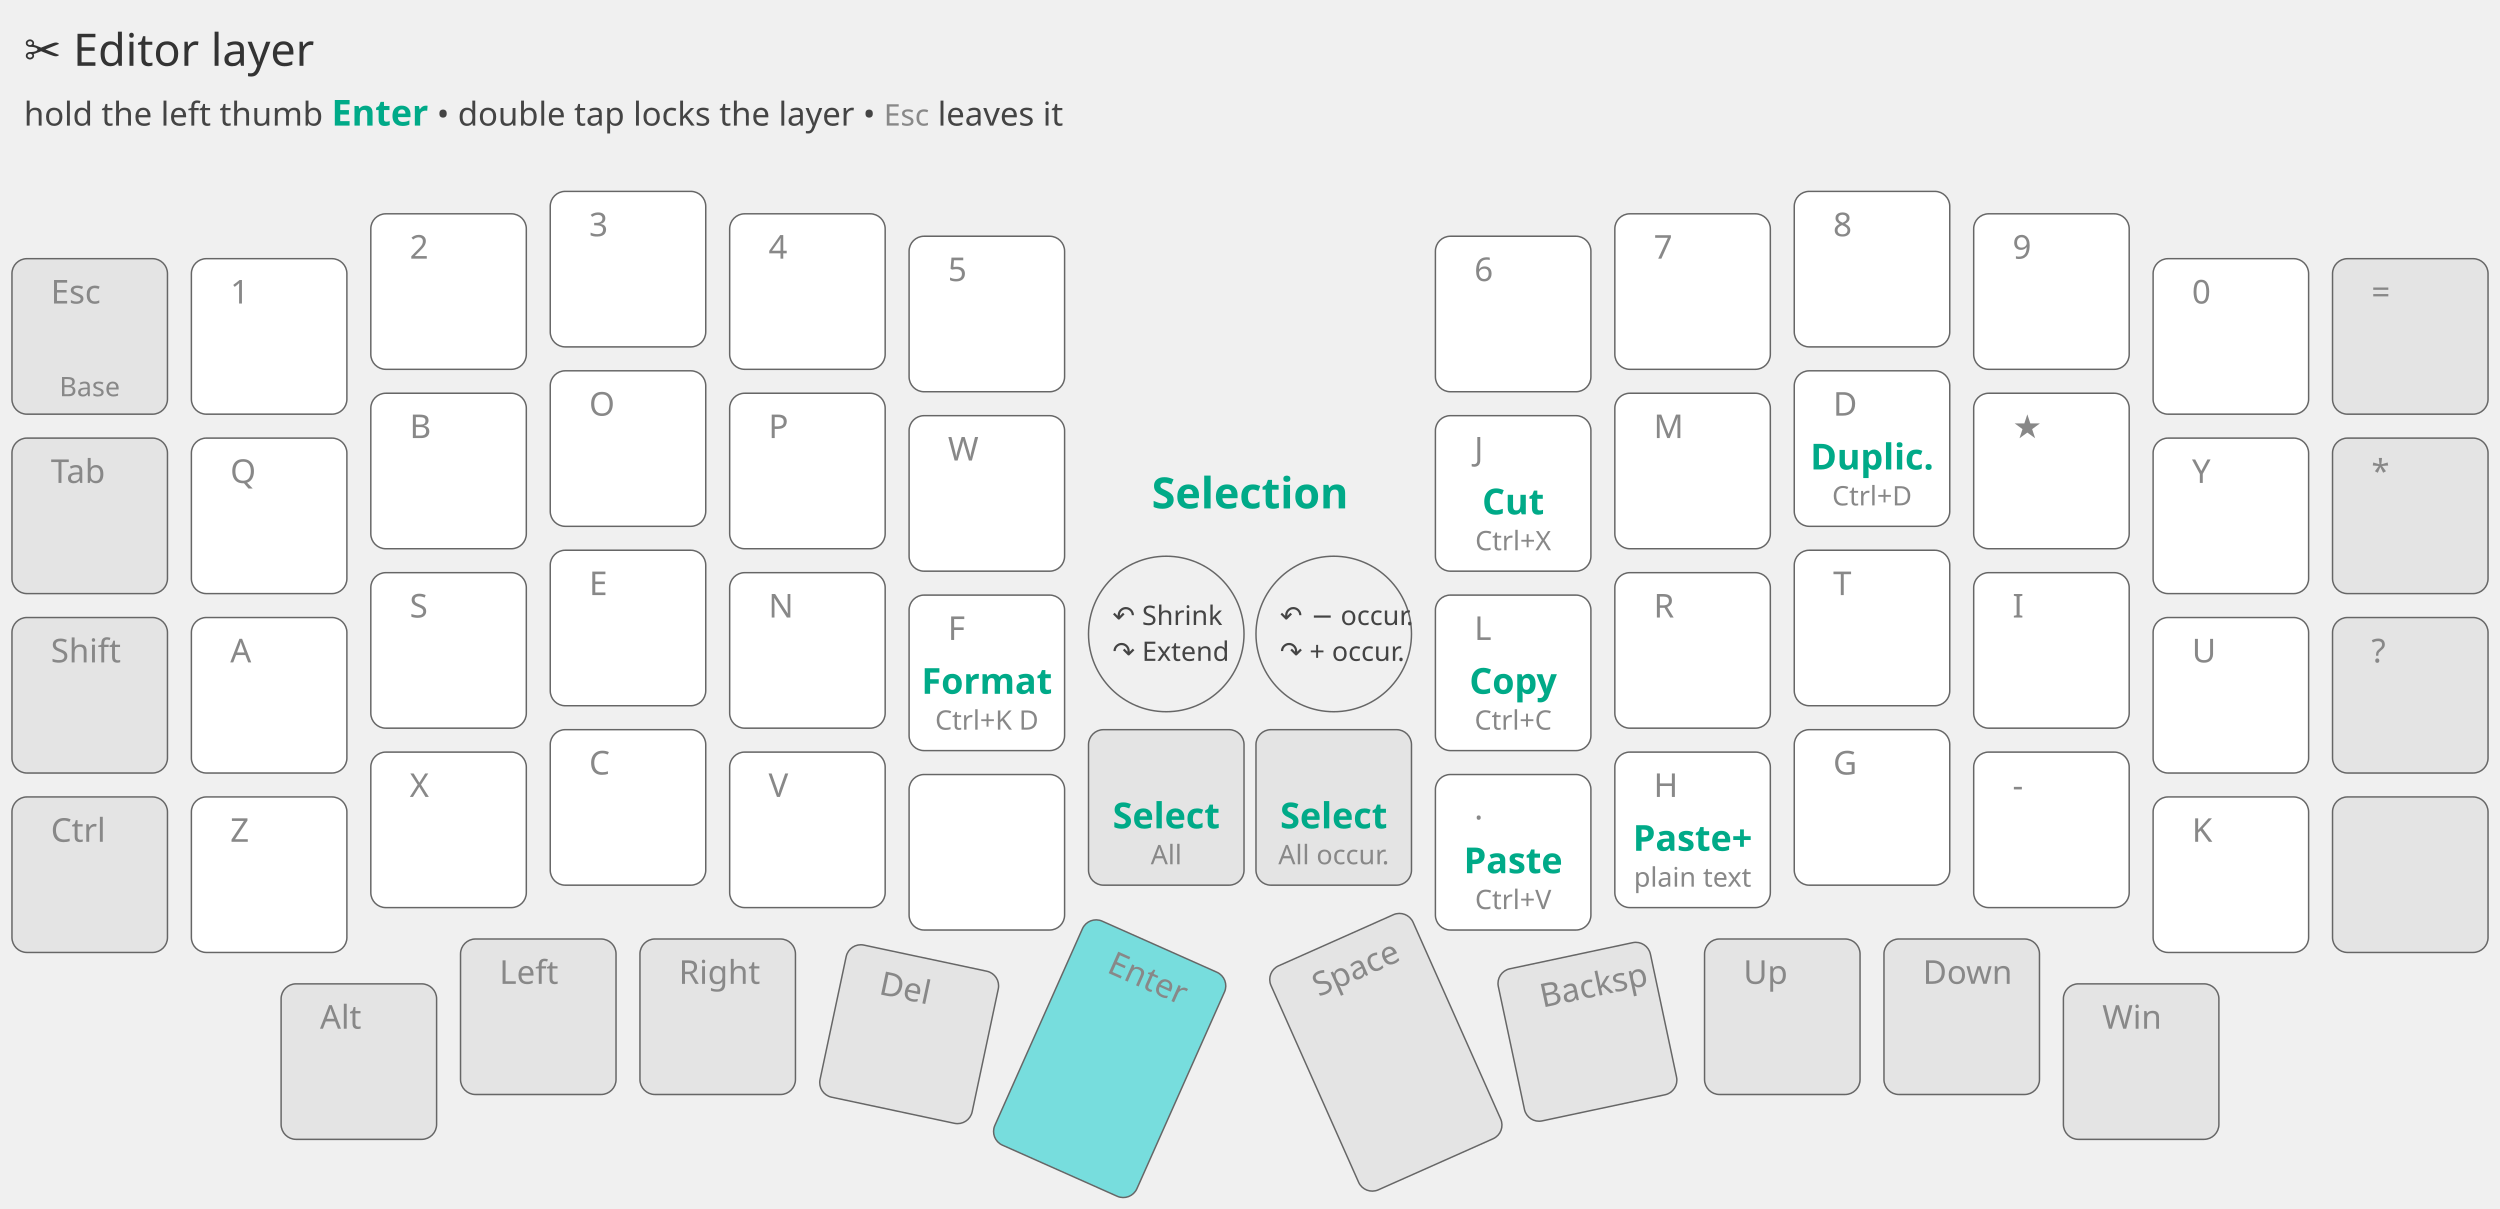
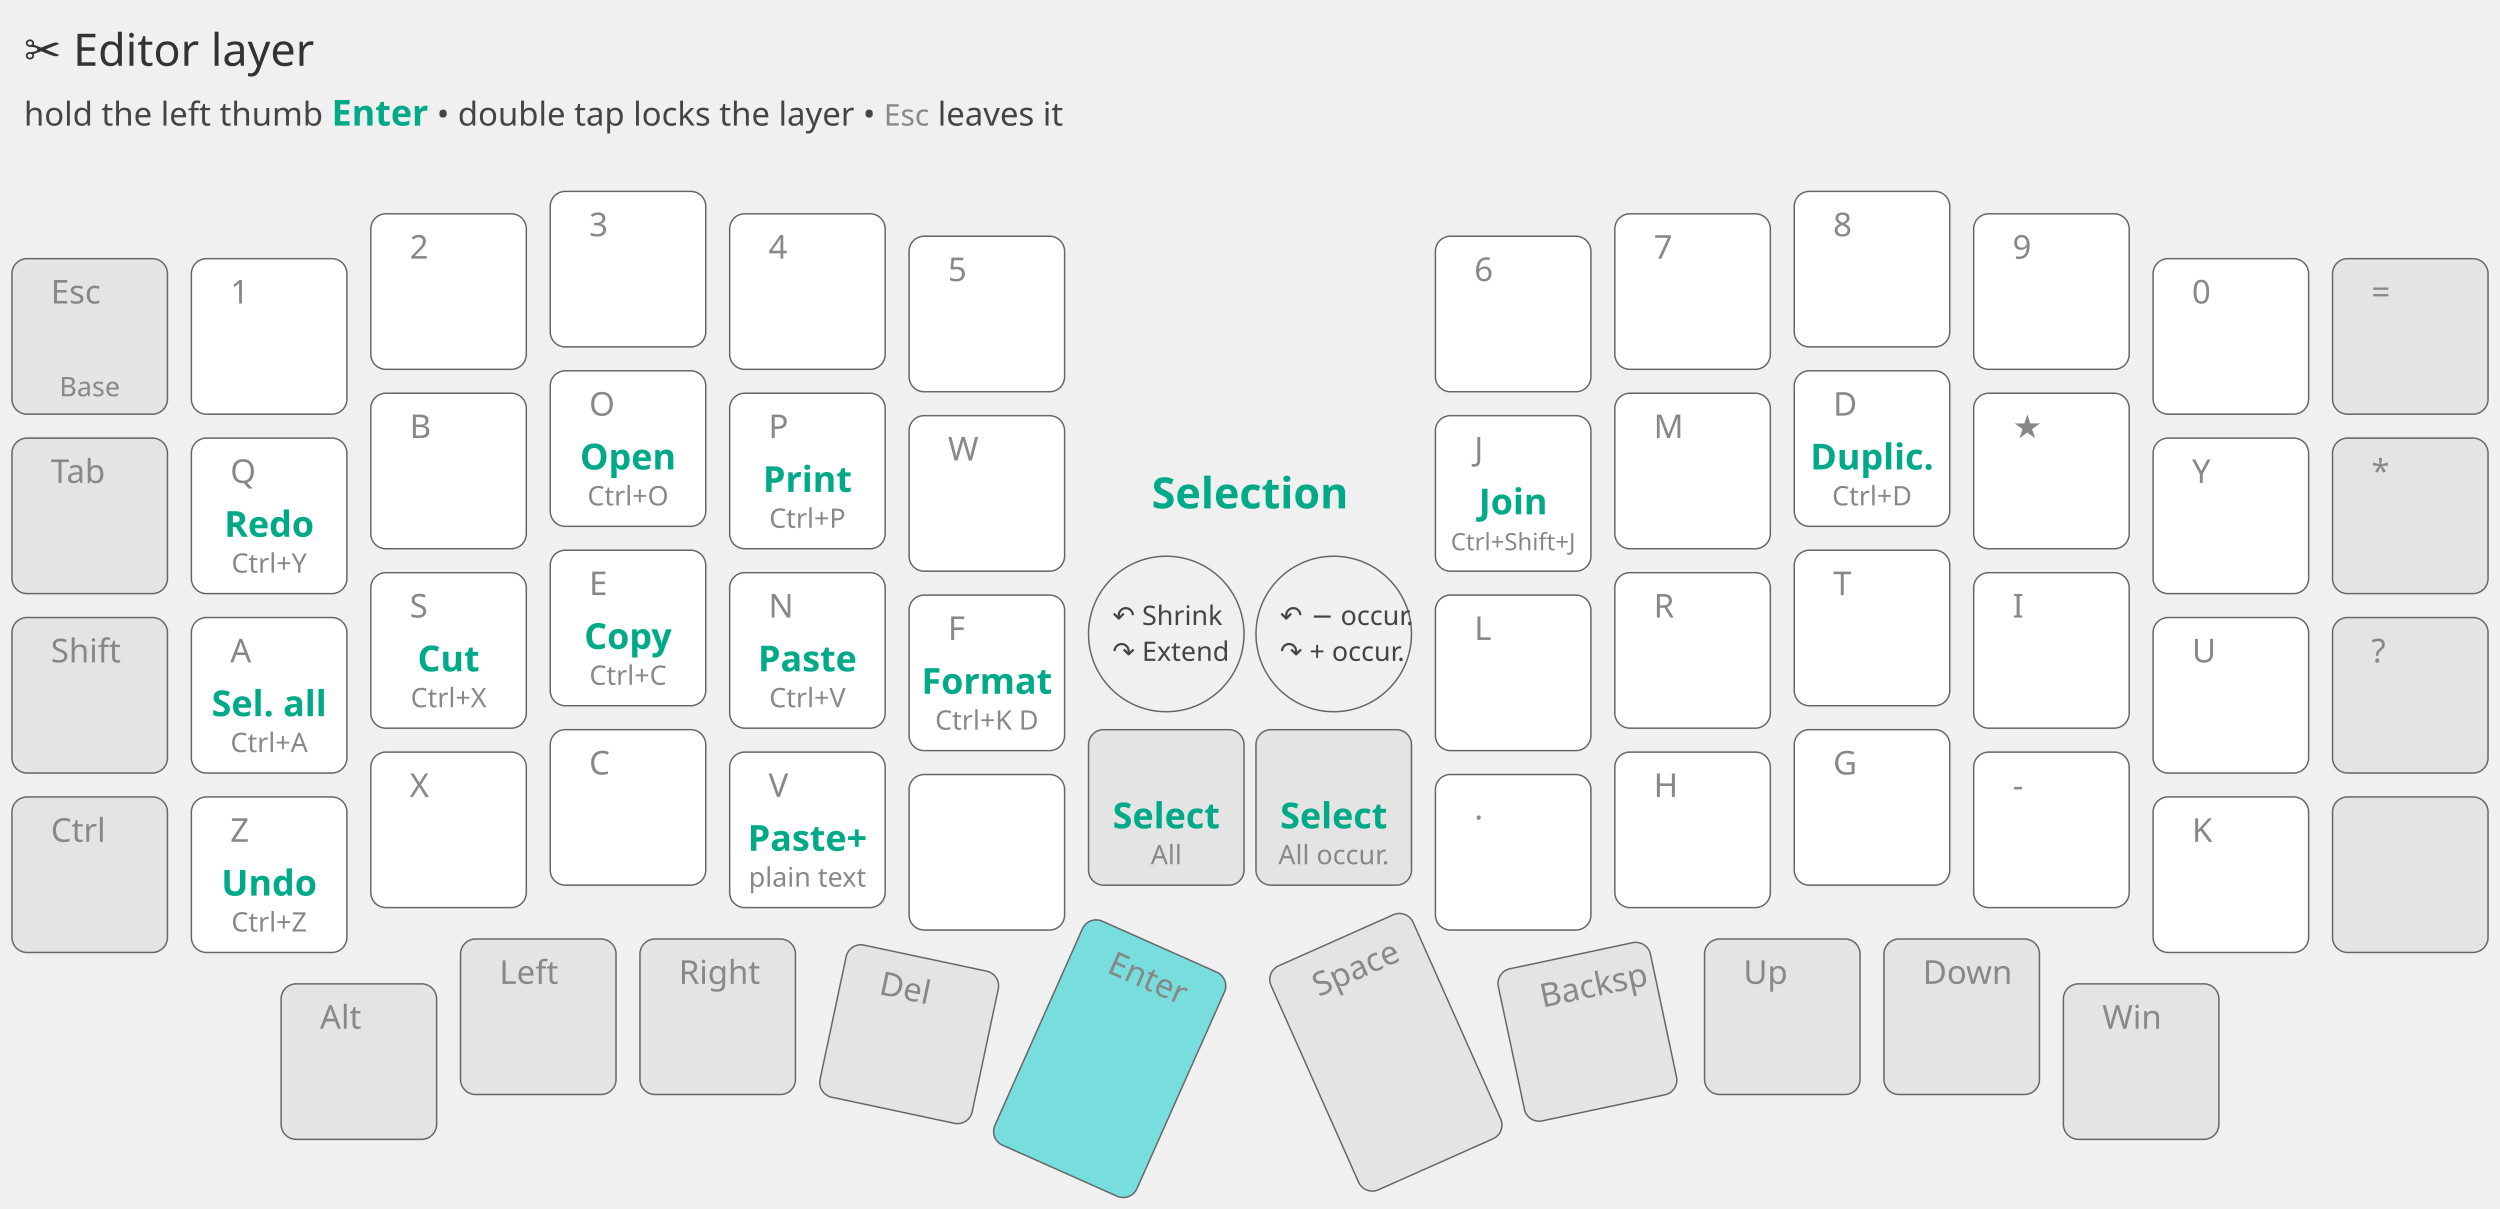
<svg xmlns="http://www.w3.org/2000/svg" viewBox="0 0 836 404">
  <style>
    :root { color-scheme: light dark; }
    rect, path, circle { fill: #fff; stroke: #666; stroke-width: .5px; }
    text { fill: #444; font: normal 18px sans-serif; text-anchor: middle; }

    .level1  { font-size: 18px; }
    .level2  { font-size: 12px; fill: #888; }
    .letter  { font-size: 16px; }
    .pair    { font-size: 16px; font-weight: bold; }
    .accent  { font-size: 13px; fill: #2a7; }
    .accent2 { font-size: 12px; fill: #6b6; }
    .sym     { font-size: 10px; fill: #7370a9; text-anchor: start; }
    .nav     { font-size: 10px; fill: #e83; text-anchor: end; }
    .cap     { font-size: 12px; }
    .capTL   { font-size: 11px; text-anchor: start; }
    .accent.word { font-size: 10px; }
    .exit    { font-size: 10px; fill: #888; }
    .ghost   { font-size: 11px; fill: #888; text-anchor: start; }
    .act     { font-size: 12px; fill: #0a8; font-weight: bold; }   /* what the key does */
    .chord   { font-size: 9px; fill: #888; }                       /* the shortcut it sends */
+     .chord.long { font-size: 8px; }                              /* when it does not fit */
    .deadKey { fill: #e33; }
    .big     { font-size: 22px; }
    .specialKey rect { fill: #e4e4e4; }
    .title   { font-size: 15px; text-anchor: start; fill: #333; }
    .legend  { font-size: 11px; text-anchor: start; }
    .legend tspan { text-anchor: start; }
    .encTitle { font-size: 12px; }
    .encText  { font-size: 9px; text-anchor: start; }
    .encoder circle { fill: #f0f0f0; }

    #left  { transform: translate(  4px, 124px); }
    #right { transform: translate(480px, 124px); }

    /* column stagger */
    .col_L { transform: translate(  0px, 22.5px); }
    .col_1 { transform: translate( 60px, 22.5px); }
    .col_2 { transform: translate(120px,  7.5px); }
    .col_3 { transform: translate(180px,  0.0px); }
    .col_4 { transform: translate(240px,  7.5px); }
    .col_5 { transform: translate(300px, 15.0px); }
    .ext_L { transform: translate(360px, 120.0px); }

    .col_6 { transform: translate(  0px, 15.0px); }
    .col_7 { transform: translate( 60px,  7.5px); }
    .col_8 { transform: translate(120px,  0.0px); }
    .col_9 { transform: translate(180px,  7.5px); }
    .col_0 { transform: translate(240px, 22.5px); }
    .col_R { transform: translate(300px, 22.5px); }
    .ext_R { transform: translate(-60px, 120.0px); }

    /* thumb clusters, positioned with magic numbers */
    .thb_1 { transform: translate( 90px, 205px); }
    .thb_2 { transform: translate(150px, 190px); }
    .thb_3 { transform: translate(210px, 190px); }
    .thb_4 { transform: translate(280px, 191px); }
    .thb_5 { transform: translate(360px, 182px); }
    .thb_4 g { transform: rotate(12deg); }
    .thb_5 g { transform: rotate(24deg); }

    .thb_0 { transform: translate(210px, 205px); }
    .thb_9 { transform: translate(150px, 190px); }
    .thb_8 { transform: translate( 90px, 190px); }
    .thb_7 { transform: translate( 20px, 201px); }
    .thb_6 { transform: translate(-57px, 201px); }
    .thb_7 g { transform: rotate(-12deg); }
    .thb_6 g { transform: rotate(-24deg); }

    /* the two layer keys carry the colour of the layer they reach */
    #sym rect { fill: #99f; }
    #nav rect { fill: #e83; }
    #dk  rect { fill: #f99; }
    #edit rect { fill: #7dd; }

    @media (prefers-color-scheme: dark) {
      rect, path, circle { fill: #444; }
      text             { fill: #bbb; }
      .specialKey rect { fill: #333; }
      .encoder circle  { fill: #3a3a3a; }
      .level2          { fill: #888; }
      .accent          { fill: #6b6; }
      .accent2         { fill: #4a4; }
      .ghost           { fill: #999; }
      .title           { fill: #ccc; }
      .exit            { fill: #999; }
      #sym rect        { fill: #77d; }
      #nav rect        { fill: #c72; }
      #dk  rect        { fill: #b44; }
      #edit rect       { fill: #277; }
      .act             { fill: #5cc; }
      .chord           { fill: #999; }
      #sym text, #nav text, #dk text, #edit text { fill: #fff; }
    }
  </style>
  <text x="8" y="22" class="title">✂️ Editor layer</text>
  <text x="8" y="42" class="legend">hold the left thumb <tspan class="act">Enter</tspan> • double tap locks the layer • <tspan class="exit">Esc</tspan> leaves it</text>
  <g class="encoder">
    <text x="418" y="170" class="encTitle">
      <tspan class="act" style="text-anchor: middle; font-size: larger">Selection</tspan>
    </text>
    <circle cx="390" cy="212" r="26" />
    <text x="372" y="209" class="encText">↶ Shrink</text>
    <text x="372" y="221" class="encText">↷ Extend</text>
    <circle cx="446" cy="212" r="26" />
    <text x="428" y="209" class="encText">↶ − occur.</text>
    <text x="428" y="221" class="encText">↷ + occur.</text>
  </g>
  <g id="left">
    <g class="col_L specialKey">
      <g transform="translate(0 -60)">
        <rect width="52" height="52" rx="5" ry="5" />
        <text x="13" y="15" class="ghost">Esc</text>
        <text x="26" y="46" class="chord">Base</text>
      </g>
      <g transform="translate(0 0)">
        <rect width="52" height="52" rx="5" ry="5" />
        <text x="13" y="15" class="ghost">Tab</text>
      </g>
      <g transform="translate(0 60)">
        <rect width="52" height="52" rx="5" ry="5" />
        <text x="13" y="15" class="ghost">Shift</text>
      </g>
      <g transform="translate(0 120)">
        <rect width="52" height="52" rx="5" ry="5" />
        <text x="13" y="15" class="ghost">Ctrl</text>
      </g>
    </g>
    <g class="col_1">
      <g transform="translate(0 -60)">
        <rect width="52" height="52" rx="5" ry="5" />
        <text x="13" y="15" class="ghost">1</text>
      </g>
      <g transform="translate(0 0)">
        <rect width="52" height="52" rx="5" ry="5" />
        <text x="13" y="15" class="ghost">Q</text>
+         <text x="26" y="33" class="act">Redo</text>
+         <text x="26" y="45" class="chord">Ctrl+Y</text>
      </g>
      <g transform="translate(0 60)">
        <rect width="52" height="52" rx="5" ry="5" />
        <text x="13" y="15" class="ghost">A</text>
+         <text x="26" y="33" class="act">Sel. all</text>
+         <text x="26" y="45" class="chord">Ctrl+A</text>
      </g>
      <g transform="translate(0 120)">
        <rect width="52" height="52" rx="5" ry="5" />
        <text x="13" y="15" class="ghost">Z</text>
+         <text x="26" y="33" class="act">Undo</text>
+         <text x="26" y="45" class="chord">Ctrl+Z</text>
      </g>
    </g>
    <g class="col_2">
      <g transform="translate(0 -60)">
        <rect width="52" height="52" rx="5" ry="5" />
        <text x="13" y="15" class="ghost">2</text>
      </g>
      <g transform="translate(0 0)">
        <rect width="52" height="52" rx="5" ry="5" />
        <text x="13" y="15" class="ghost">B</text>
      </g>
      <g transform="translate(0 60)">
        <rect width="52" height="52" rx="5" ry="5" />
        <text x="13" y="15" class="ghost">S</text>
+         <text x="26" y="33" class="act">Cut</text>
+         <text x="26" y="45" class="chord">Ctrl+X</text>
      </g>
      <g transform="translate(0 120)">
        <rect width="52" height="52" rx="5" ry="5" />
        <text x="13" y="15" class="ghost">X</text>
      </g>
    </g>
    <g class="col_3">
      <g transform="translate(0 -60)">
        <rect width="52" height="52" rx="5" ry="5" />
        <text x="13" y="15" class="ghost">3</text>
      </g>
      <g transform="translate(0 0)">
        <rect width="52" height="52" rx="5" ry="5" />
        <text x="13" y="15" class="ghost">O</text>
+         <text x="26" y="33" class="act">Open</text>
+         <text x="26" y="45" class="chord">Ctrl+O</text>
      </g>
      <g transform="translate(0 60)">
        <rect width="52" height="52" rx="5" ry="5" />
        <text x="13" y="15" class="ghost">E</text>
+         <text x="26" y="33" class="act">Copy</text>
+         <text x="26" y="45" class="chord">Ctrl+C</text>
      </g>
      <g transform="translate(0 120)">
        <rect width="52" height="52" rx="5" ry="5" />
        <text x="13" y="15" class="ghost">C</text>
      </g>
    </g>
    <g class="col_4">
      <g transform="translate(0 -60)">
        <rect width="52" height="52" rx="5" ry="5" />
        <text x="13" y="15" class="ghost">4</text>
      </g>
      <g transform="translate(0 0)">
        <rect width="52" height="52" rx="5" ry="5" />
        <text x="13" y="15" class="ghost">P</text>
+         <text x="26" y="33" class="act">Print</text>
+         <text x="26" y="45" class="chord">Ctrl+P</text>
      </g>
      <g transform="translate(0 60)">
        <rect width="52" height="52" rx="5" ry="5" />
        <text x="13" y="15" class="ghost">N</text>
+         <text x="26" y="33" class="act">Paste</text>
+         <text x="26" y="45" class="chord">Ctrl+V</text>
      </g>
      <g transform="translate(0 120)">
        <rect width="52" height="52" rx="5" ry="5" />
        <text x="13" y="15" class="ghost">V</text>
+         <text x="26" y="33" class="act">Paste+</text>
+         <text x="26" y="45" class="chord">plain text</text>
      </g>
    </g>
    <g class="col_5">
      <g transform="translate(0 -60)">
        <rect width="52" height="52" rx="5" ry="5" />
        <text x="13" y="15" class="ghost">5</text>
      </g>
      <g transform="translate(0 0)">
        <rect width="52" height="52" rx="5" ry="5" />
        <text x="13" y="15" class="ghost">W</text>
      </g>
      <g transform="translate(0 60)">
        <rect width="52" height="52" rx="5" ry="5" />
        <text x="13" y="15" class="ghost">F</text>
        <text x="26" y="33" class="act">Format</text>
        <text x="26" y="45" class="chord">Ctrl+K D</text>
      </g>
      <g transform="translate(0 120)">
        <rect width="52" height="52" rx="5" ry="5" />
        <text x="13" y="15" class="ghost" />
      </g>
    </g>
    <g class="ext_L specialKey">
      <g>
        <rect width="52" height="52" rx="5" ry="5" />
        <text x="26" y="33" class="act">Select</text>
        <text x="26" y="45" class="chord">All</text>
      </g>
    </g>
    <g class="thb_5 specialKey" id="edit">
      <g>
        <rect width="52" height="82" rx="5" ry="5" />
        <text x="13" y="15" class="ghost">Enter</text>
      </g>
    </g>
    <g class="thb_4 specialKey">
      <g>
        <rect width="52" height="52" rx="5" ry="5" />
        <text x="13" y="15" class="ghost">Del</text>
      </g>
    </g>
    <g class="thb_3 specialKey">
      <g>
        <rect width="52" height="52" rx="5" ry="5" />
        <text x="13" y="15" class="ghost">Right</text>
      </g>
    </g>
    <g class="thb_2 specialKey">
      <g>
        <rect width="52" height="52" rx="5" ry="5" />
        <text x="13" y="15" class="ghost">Left</text>
      </g>
    </g>
    <g class="thb_1 specialKey">
      <g>
        <rect width="52" height="52" rx="5" ry="5" />
        <text x="13" y="15" class="ghost">Alt</text>
      </g>
    </g>
  </g>
  <g id="right">
    <g class="col_6">
      <g transform="translate(0 -60)">
        <rect width="52" height="52" rx="5" ry="5" />
        <text x="13" y="15" class="ghost">6</text>
      </g>
      <g transform="translate(0 0)">
        <rect width="52" height="52" rx="5" ry="5" />
        <text x="13" y="15" class="ghost">J</text>
-         <text x="26" y="33" class="act">Cut</text>
-         <text x="26" y="45" class="chord">Ctrl+X</text>
+         <text x="26" y="33" class="act">Join</text>
+         <text x="26" y="45" class="chord long">Ctrl+Shift+J</text>
      </g>
      <g transform="translate(0 60)">
        <rect width="52" height="52" rx="5" ry="5" />
        <text x="13" y="15" class="ghost">L</text>
-         <text x="26" y="33" class="act">Copy</text>
-         <text x="26" y="45" class="chord">Ctrl+C</text>
      </g>
      <g transform="translate(0 120)">
        <rect width="52" height="52" rx="5" ry="5" />
        <text x="13" y="15" class="ghost">.</text>
-         <text x="26" y="33" class="act">Paste</text>
-         <text x="26" y="45" class="chord">Ctrl+V</text>
      </g>
    </g>
    <g class="col_7">
      <g transform="translate(0 -60)">
        <rect width="52" height="52" rx="5" ry="5" />
        <text x="13" y="15" class="ghost">7</text>
      </g>
      <g transform="translate(0 0)">
        <rect width="52" height="52" rx="5" ry="5" />
        <text x="13" y="15" class="ghost">M</text>
      </g>
      <g transform="translate(0 60)">
        <rect width="52" height="52" rx="5" ry="5" />
        <text x="13" y="15" class="ghost">R</text>
      </g>
      <g transform="translate(0 120)">
        <rect width="52" height="52" rx="5" ry="5" />
        <text x="13" y="15" class="ghost">H</text>
-         <text x="26" y="33" class="act">Paste+</text>
-         <text x="26" y="45" class="chord">plain text</text>
      </g>
    </g>
    <g class="col_8">
      <g transform="translate(0 -60)">
        <rect width="52" height="52" rx="5" ry="5" />
        <text x="13" y="15" class="ghost">8</text>
      </g>
      <g transform="translate(0 0)">
        <rect width="52" height="52" rx="5" ry="5" />
        <text x="13" y="15" class="ghost">D</text>
        <text x="26" y="33" class="act">Duplic.</text>
        <text x="26" y="45" class="chord">Ctrl+D</text>
      </g>
      <g transform="translate(0 60)">
        <rect width="52" height="52" rx="5" ry="5" />
        <text x="13" y="15" class="ghost">T</text>
      </g>
      <g transform="translate(0 120)">
        <rect width="52" height="52" rx="5" ry="5" />
        <text x="13" y="15" class="ghost">G</text>
      </g>
    </g>
    <g class="col_9">
      <g transform="translate(0 -60)">
        <rect width="52" height="52" rx="5" ry="5" />
        <text x="13" y="15" class="ghost">9</text>
      </g>
      <g transform="translate(0 0)">
        <rect width="52" height="52" rx="5" ry="5" />
        <text x="13" y="15" class="ghost">★</text>
      </g>
      <g transform="translate(0 60)">
        <rect width="52" height="52" rx="5" ry="5" />
        <text x="13" y="15" class="ghost">I</text>
      </g>
      <g transform="translate(0 120)">
        <rect width="52" height="52" rx="5" ry="5" />
        <text x="13" y="15" class="ghost">-</text>
      </g>
    </g>
    <g class="col_0">
      <g transform="translate(0 -60)">
        <rect width="52" height="52" rx="5" ry="5" />
        <text x="13" y="15" class="ghost">0</text>
      </g>
      <g transform="translate(0 0)">
        <rect width="52" height="52" rx="5" ry="5" />
        <text x="13" y="15" class="ghost">Y</text>
      </g>
      <g transform="translate(0 60)">
        <rect width="52" height="52" rx="5" ry="5" />
        <text x="13" y="15" class="ghost">U</text>
      </g>
      <g transform="translate(0 120)">
        <rect width="52" height="52" rx="5" ry="5" />
        <text x="13" y="15" class="ghost">K</text>
      </g>
    </g>
    <g class="col_R specialKey">
      <g transform="translate(0 -60)">
        <rect width="52" height="52" rx="5" ry="5" />
        <text x="13" y="15" class="ghost">=</text>
      </g>
      <g transform="translate(0 0)">
        <rect width="52" height="52" rx="5" ry="5" />
        <text x="13" y="15" class="ghost">*</text>
      </g>
      <g transform="translate(0 60)">
        <rect width="52" height="52" rx="5" ry="5" />
        <text x="13" y="15" class="ghost">?</text>
      </g>
      <g transform="translate(0 120)">
        <rect width="52" height="52" rx="5" ry="5" />
        <text x="13" y="15" class="ghost">  </text>
      </g>
    </g>
    <g class="ext_R specialKey">
      <g>
        <rect width="52" height="52" rx="5" ry="5" />
        <text x="26" y="33" class="act">Select</text>
        <text x="26" y="45" class="chord">All occur.</text>
      </g>
    </g>
    <g class="thb_6 specialKey">
      <g>
        <rect width="52" height="82" rx="5" ry="5" />
        <text x="13" y="15" class="ghost">Space</text>
      </g>
    </g>
    <g class="thb_7 specialKey">
      <g>
        <rect width="52" height="52" rx="5" ry="5" />
        <text x="13" y="15" class="ghost">Backsp</text>
      </g>
    </g>
    <g class="thb_8 specialKey">
      <g>
        <rect width="52" height="52" rx="5" ry="5" />
        <text x="13" y="15" class="ghost">Up</text>
      </g>
    </g>
    <g class="thb_9 specialKey">
      <g>
        <rect width="52" height="52" rx="5" ry="5" />
        <text x="13" y="15" class="ghost">Down</text>
      </g>
    </g>
    <g class="thb_0 specialKey">
      <g>
        <rect width="52" height="52" rx="5" ry="5" />
        <text x="13" y="15" class="ghost">Win</text>
      </g>
    </g>
  </g>
</svg>
